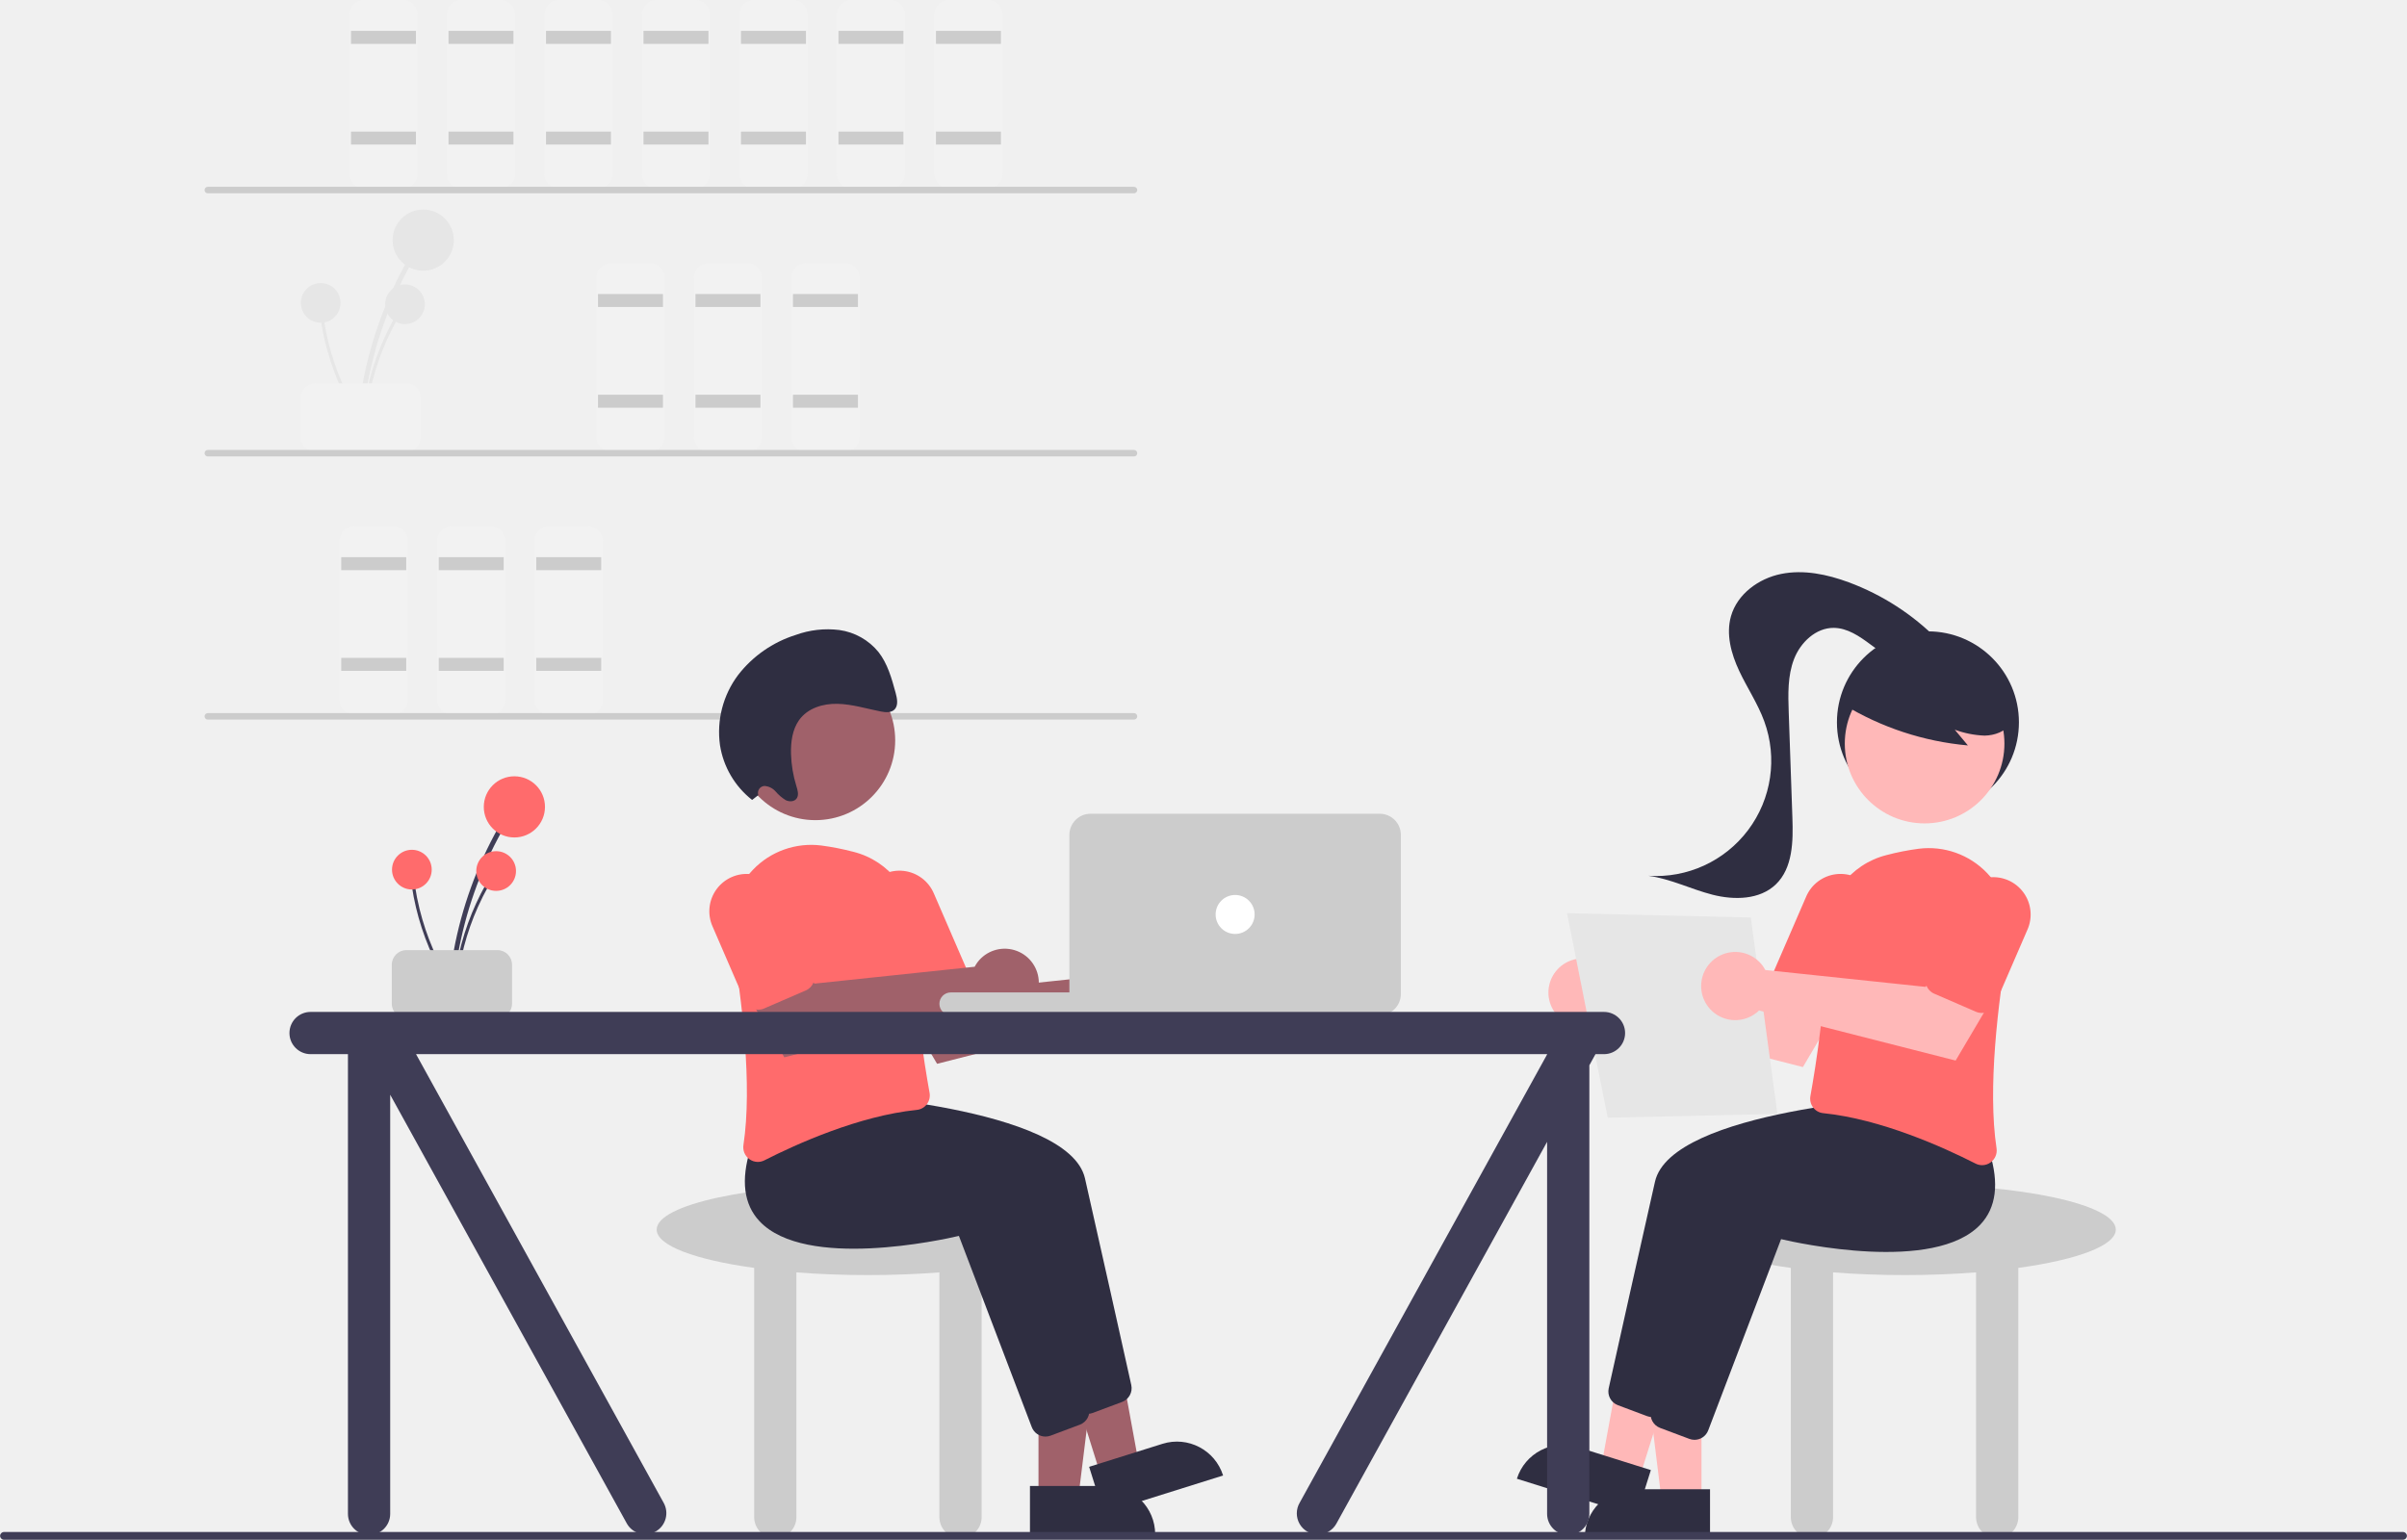
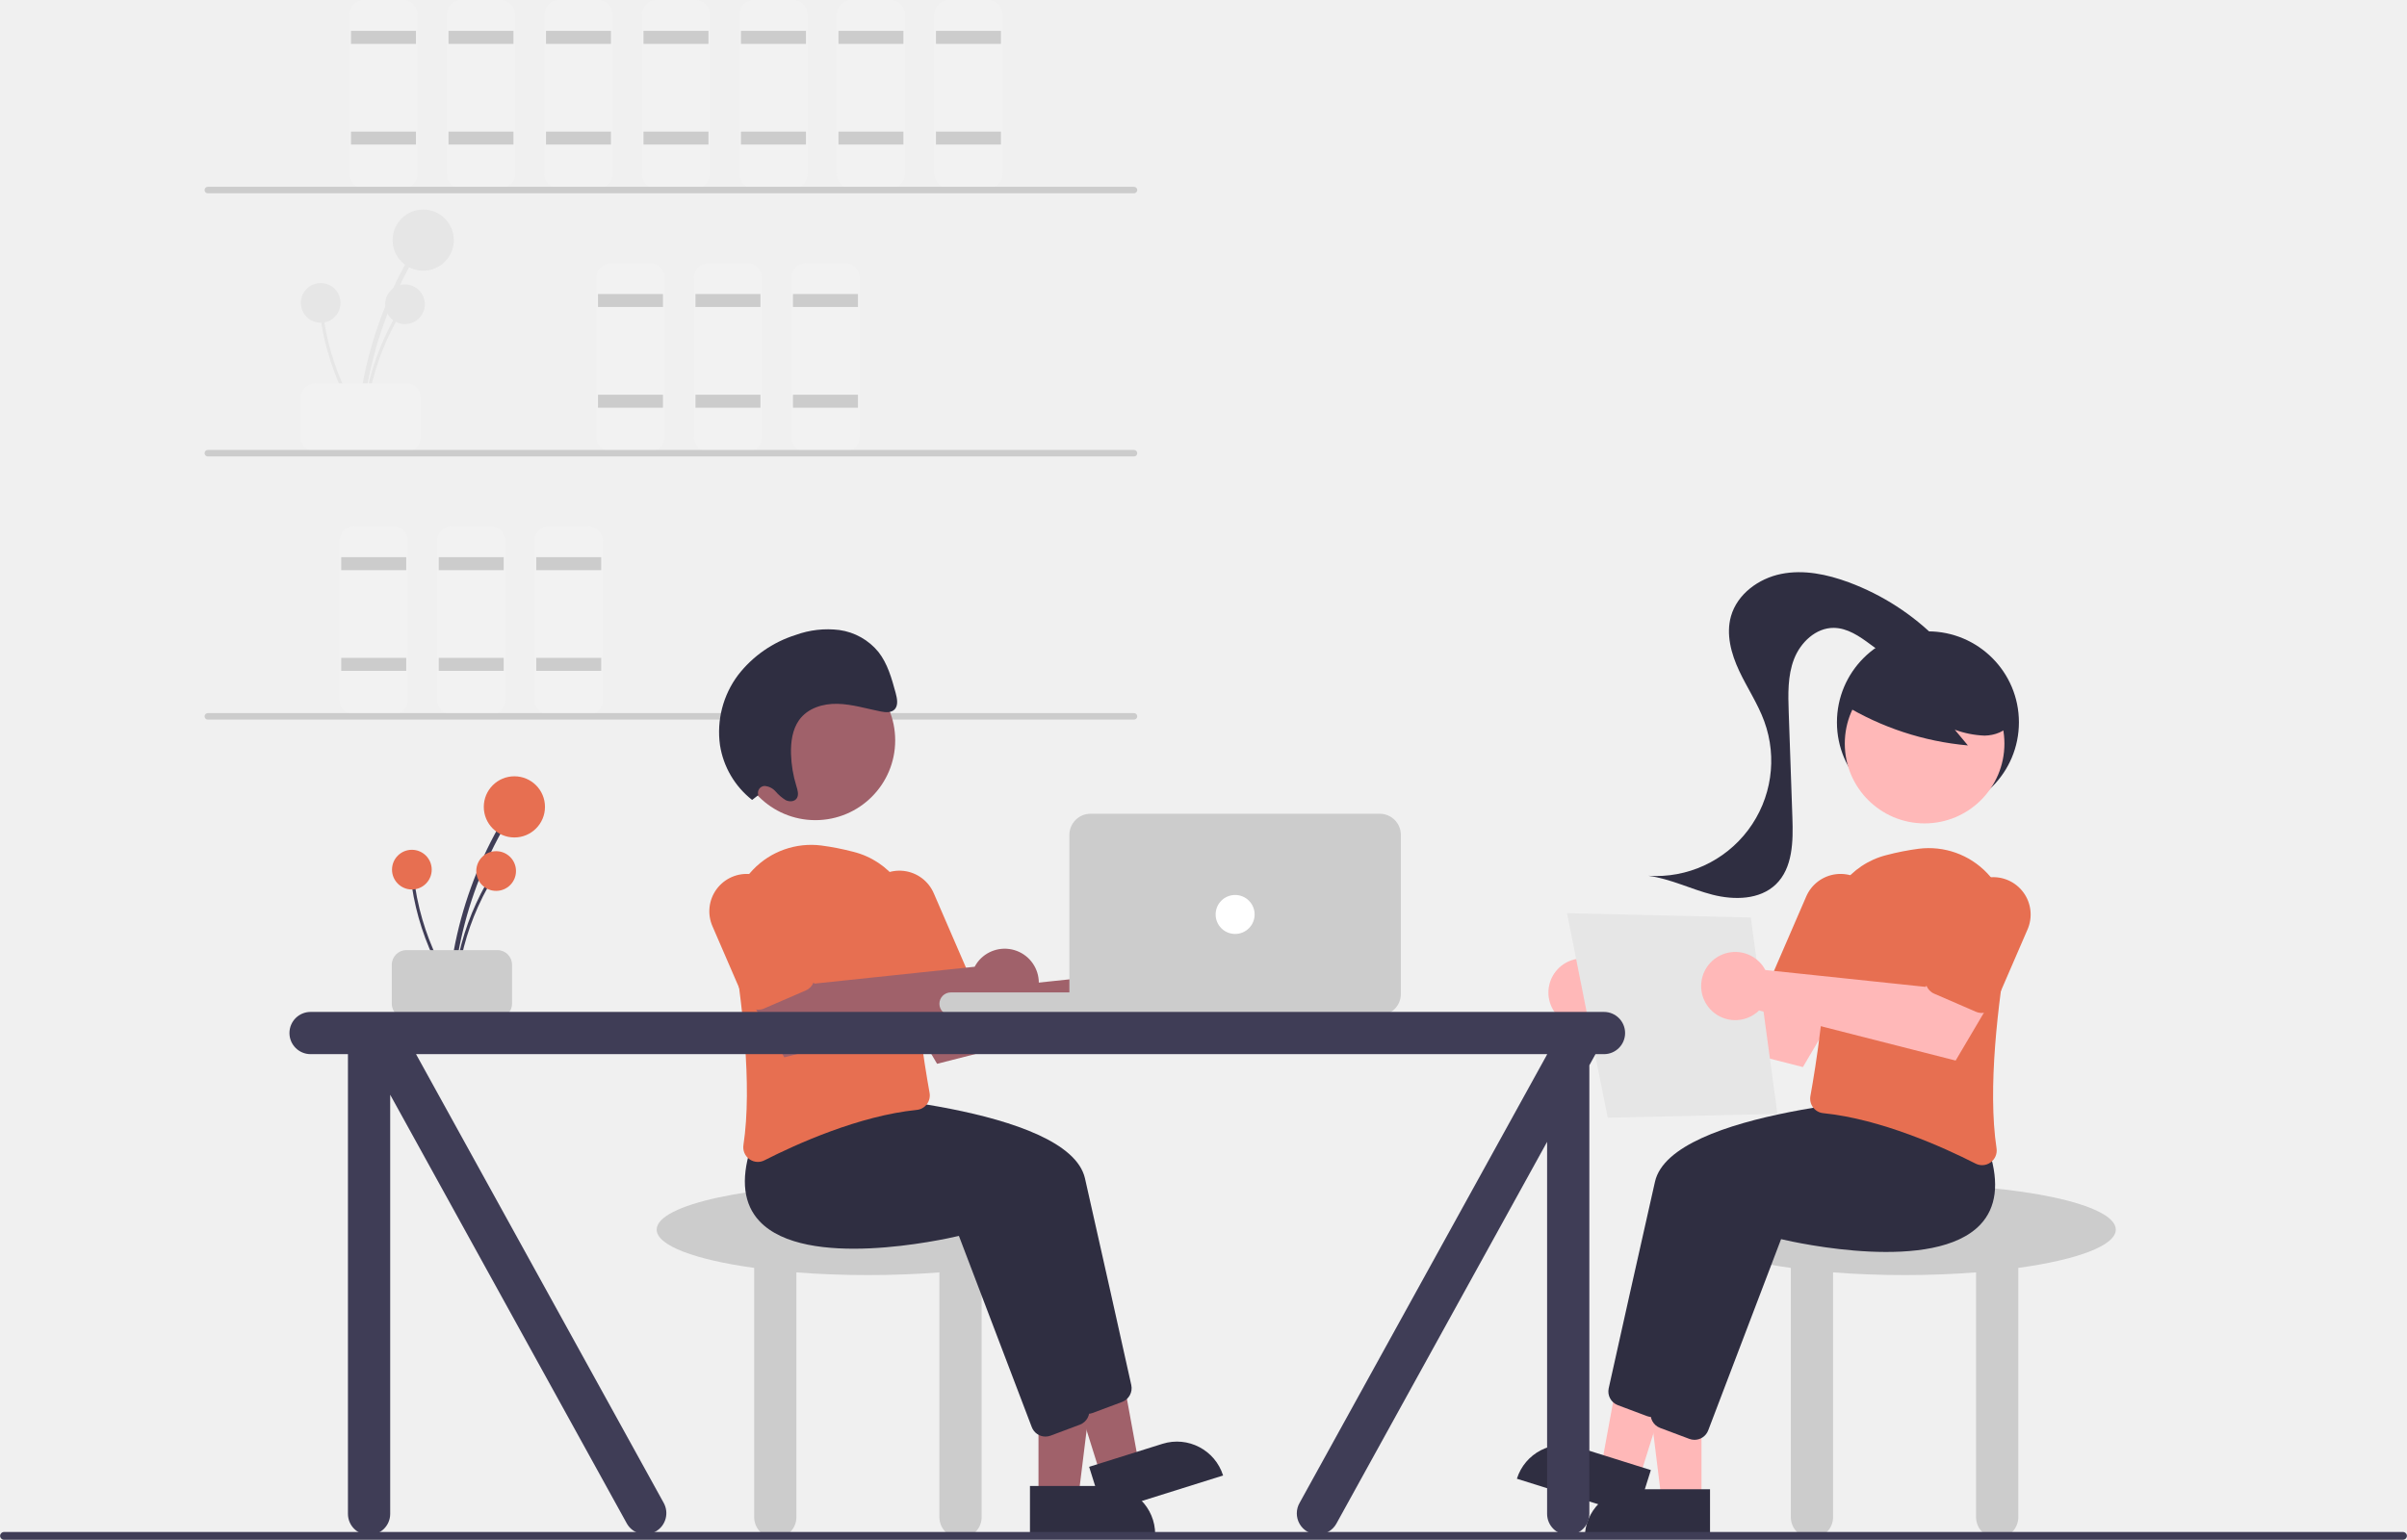
<svg xmlns="http://www.w3.org/2000/svg" id="b959f442-9ede-455f-a827-2b42a560702a" data-name="Layer 1" width="740.675" height="473.949" viewBox="0 0 740.675 473.949">
  <path d="M341.173,342.449a122.042,122.042,0,0,1,10.101-38.517q2.28-5.092,5.018-9.961a.744.744,0,0,0-1.284-.75,123.728,123.728,0,0,0-13.768,37.982q-1.034,5.584-1.554,11.246c-.088.952,1.399.946,1.486,0Z" transform="translate(-229.6623 -213.0257)" fill="#e6e6e6" />
  <circle cx="130.23" cy="73.914" r="9.414" fill="#e6e6e6" />
  <path d="M342.136,342.699a79.174,79.174,0,0,1,6.553-24.988q1.479-3.304,3.255-6.462a.483.483,0,0,0-.833-.487,80.268,80.268,0,0,0-8.932,24.641q-.671,3.622-1.008,7.296c-.057.618.908.614.964,0Z" transform="translate(-229.6623 -213.0257)" fill="#e6e6e6" />
  <circle cx="124.618" cy="93.662" r="6.108" fill="#e6e6e6" />
  <path d="M340.919,342.122a79.174,79.174,0,0,1-10.202-23.733q-.866-3.515-1.408-7.097a.483.483,0,0,0-.956.128,80.269,80.269,0,0,0,8.113,24.922q1.699,3.269,3.693,6.373c.335.522,1.093-.074.76-.593Z" transform="translate(-229.6623 -213.0257)" fill="#e6e6e6" />
  <circle cx="98.683" cy="93.233" r="6.108" fill="#e6e6e6" />
  <path d="M322.169,347.526v-12a4.505,4.505,0,0,1,4.5-4.5h28a4.505,4.505,0,0,1,4.5,4.5v12a4.505,4.505,0,0,1-4.5,4.5h-28A4.505,4.505,0,0,1,322.169,347.526Z" transform="translate(-229.6623 -213.0257)" fill="#f2f2f2" style="isolation:isolate" />
  <path d="M353.669,271.026h-12a4.505,4.505,0,0,1-4.5-4.5v-49a4.505,4.505,0,0,1,4.5-4.5h12a4.505,4.505,0,0,1,4.5,4.5v49A4.505,4.505,0,0,1,353.669,271.026Z" transform="translate(-229.6623 -213.0257)" fill="#f2f2f2" style="isolation:isolate" />
  <rect x="108.007" y="9.5" width="20" height="4" fill="#ccc" />
  <rect x="108.007" y="40.5" width="20" height="4" fill="#ccc" />
  <path d="M383.669,271.026h-12a4.505,4.505,0,0,1-4.5-4.5v-49a4.505,4.505,0,0,1,4.5-4.5h12a4.505,4.505,0,0,1,4.5,4.5v49A4.505,4.505,0,0,1,383.669,271.026Z" transform="translate(-229.6623 -213.0257)" fill="#f2f2f2" style="isolation:isolate" />
  <rect x="138.007" y="9.5" width="20" height="4" fill="#ccc" />
  <rect x="138.007" y="40.5" width="20" height="4" fill="#ccc" />
  <path d="M413.669,271.026h-12a4.505,4.505,0,0,1-4.5-4.5v-49a4.505,4.505,0,0,1,4.5-4.5h12a4.505,4.505,0,0,1,4.5,4.5v49A4.505,4.505,0,0,1,413.669,271.026Z" transform="translate(-229.6623 -213.0257)" fill="#f2f2f2" style="isolation:isolate" />
  <rect x="168.007" y="9.5" width="20" height="4" fill="#ccc" />
  <rect x="168.007" y="40.5" width="20" height="4" fill="#ccc" />
  <path d="M429.669,352.026h-12a4.505,4.505,0,0,1-4.5-4.5v-49a4.505,4.505,0,0,1,4.5-4.5h12a4.505,4.505,0,0,1,4.5,4.5v49A4.505,4.505,0,0,1,429.669,352.026Z" transform="translate(-229.6623 -213.0257)" fill="#f2f2f2" style="isolation:isolate" />
  <rect x="184.007" y="90.5" width="20" height="4" fill="#ccc" />
  <rect x="184.007" y="121.5" width="20" height="4" fill="#ccc" />
  <path d="M459.669,352.026h-12a4.505,4.505,0,0,1-4.5-4.5v-49a4.505,4.505,0,0,1,4.5-4.5h12a4.505,4.505,0,0,1,4.5,4.5v49A4.505,4.505,0,0,1,459.669,352.026Z" transform="translate(-229.6623 -213.0257)" fill="#f2f2f2" style="isolation:isolate" />
  <rect x="214.007" y="90.5" width="20" height="4" fill="#ccc" />
  <rect x="214.007" y="121.5" width="20" height="4" fill="#ccc" />
  <path d="M489.669,352.026h-12a4.505,4.505,0,0,1-4.5-4.5v-49a4.505,4.505,0,0,1,4.5-4.5h12a4.505,4.505,0,0,1,4.5,4.5v49A4.505,4.505,0,0,1,489.669,352.026Z" transform="translate(-229.6623 -213.0257)" fill="#f2f2f2" style="isolation:isolate" />
  <rect x="244.007" y="90.5" width="20" height="4" fill="#ccc" />
  <rect x="244.007" y="121.5" width="20" height="4" fill="#ccc" />
  <path d="M350.669,433.026h-12a4.505,4.505,0,0,1-4.5-4.5v-49a4.505,4.505,0,0,1,4.5-4.5h12a4.505,4.505,0,0,1,4.5,4.5v49A4.505,4.505,0,0,1,350.669,433.026Z" transform="translate(-229.6623 -213.0257)" fill="#f2f2f2" style="isolation:isolate" />
  <rect x="105.007" y="171.5" width="20" height="4" fill="#ccc" />
  <rect x="105.007" y="202.5" width="20" height="4" fill="#ccc" />
  <path d="M380.669,433.026h-12a4.505,4.505,0,0,1-4.5-4.5v-49a4.505,4.505,0,0,1,4.5-4.5h12a4.505,4.505,0,0,1,4.5,4.5v49A4.505,4.505,0,0,1,380.669,433.026Z" transform="translate(-229.6623 -213.0257)" fill="#f2f2f2" style="isolation:isolate" />
  <rect x="135.007" y="171.5" width="20" height="4" fill="#ccc" />
  <rect x="135.007" y="202.5" width="20" height="4" fill="#ccc" />
  <path d="M410.669,433.026h-12a4.505,4.505,0,0,1-4.5-4.5v-49a4.505,4.505,0,0,1,4.5-4.5h12a4.505,4.505,0,0,1,4.5,4.5v49A4.505,4.505,0,0,1,410.669,433.026Z" transform="translate(-229.6623 -213.0257)" fill="#f2f2f2" style="isolation:isolate" />
  <rect x="165.007" y="171.5" width="20" height="4" fill="#ccc" />
  <rect x="165.007" y="202.5" width="20" height="4" fill="#ccc" />
  <path d="M443.669,271.026h-12a4.505,4.505,0,0,1-4.5-4.5v-49a4.505,4.505,0,0,1,4.5-4.5h12a4.505,4.505,0,0,1,4.5,4.5v49A4.505,4.505,0,0,1,443.669,271.026Z" transform="translate(-229.6623 -213.0257)" fill="#f2f2f2" style="isolation:isolate" />
  <rect x="198.007" y="9.5" width="20" height="4" fill="#ccc" />
  <rect x="198.007" y="40.5" width="20" height="4" fill="#ccc" />
  <path d="M473.669,271.026h-12a4.505,4.505,0,0,1-4.5-4.5v-49a4.505,4.505,0,0,1,4.5-4.5h12a4.505,4.505,0,0,1,4.5,4.5v49A4.505,4.505,0,0,1,473.669,271.026Z" transform="translate(-229.6623 -213.0257)" fill="#f2f2f2" style="isolation:isolate" />
  <rect x="228.007" y="9.5" width="20" height="4" fill="#ccc" />
  <rect x="228.007" y="40.5" width="20" height="4" fill="#ccc" />
  <path d="M503.669,271.026h-12a4.505,4.505,0,0,1-4.5-4.5v-49a4.505,4.505,0,0,1,4.5-4.5h12a4.505,4.505,0,0,1,4.5,4.5v49A4.505,4.505,0,0,1,503.669,271.026Z" transform="translate(-229.6623 -213.0257)" fill="#f2f2f2" style="isolation:isolate" />
  <rect x="258.007" y="9.5" width="20" height="4" fill="#ccc" />
  <rect x="258.007" y="40.5" width="20" height="4" fill="#ccc" />
  <path d="M533.669,271.026h-12a4.505,4.505,0,0,1-4.5-4.5v-49a4.505,4.505,0,0,1,4.5-4.5h12a4.505,4.505,0,0,1,4.5,4.5v49A4.505,4.505,0,0,1,533.669,271.026Z" transform="translate(-229.6623 -213.0257)" fill="#f2f2f2" style="isolation:isolate" />
  <rect x="288.007" y="9.5" width="20" height="4" fill="#ccc" />
  <rect x="288.007" y="40.5" width="20" height="4" fill="#ccc" />
  <path d="M578.61,272.526h-285a1,1,0,0,1,0-2h285a1,1,0,0,1,0,2Z" transform="translate(-229.6623 -213.0257)" fill="#ccc" />
  <path d="M578.61,353.526h-285a1,1,0,0,1,0-2h285a1,1,0,0,1,0,2Z" transform="translate(-229.6623 -213.0257)" fill="#ccc" />
  <path d="M578.61,434.526h-285a1,1,0,0,1,0-2h285a1,1,0,0,1,0,2Z" transform="translate(-229.6623 -213.0257)" fill="#ccc" />
  <path d="M561.732,591.508c0-7.732-29.102-14-65-14s-65,6.268-65,14c0,4.955,11.964,9.306,30,11.794V680.008a6.5,6.5,0,0,0,13,0V604.684c6.872.532,14.277.824,22,.824s15.128-.292,22-.824v75.324a6.5,6.5,0,0,0,13,0V603.302C549.768,600.814,561.732,596.463,561.732,591.508Z" transform="translate(-229.6623 -213.0257)" fill="#ccc" />
  <polygon points="319.563 460.906 331.823 460.906 337.655 413.618 319.561 413.618 319.563 460.906" fill="#a0616a" />
  <path d="M546.598,670.428h38.531a0,0,0,0,1,0,0v14.887a0,0,0,0,1,0,0H561.485a14.887,14.887,0,0,1-14.887-14.887v0A0,0,0,0,1,546.598,670.428Z" transform="translate(902.0962 1142.692) rotate(179.9974)" fill="#2f2e41" />
  <polygon points="338.701 454.064 350.398 450.393 341.806 403.528 324.542 408.945 338.701 454.064" fill="#a0616a" />
  <path d="M566.152,658.424h38.531a0,0,0,0,1,0,0v14.887a0,0,0,0,1,0,0H581.039a14.887,14.887,0,0,1-14.887-14.887v0A0,0,0,0,1,566.152,658.424Z" transform="translate(1113.688 912.876) rotate(162.5774)" fill="#2f2e41" />
  <path d="M560.161,645.324l-22.427-58.871c-5.031,1.182-47.227,10.519-61.359-4.528-4.843-5.157-5.788-12.629-2.808-22.208l8.248-10.364.256.014c3.118.164,76.435,4.273,81.461,26.389,4.238,18.645,11.977,53.405,14.247,63.615a4.516,4.516,0,0,1-2.814,5.184l-9.019,3.382a4.462,4.462,0,0,1-1.572.286A4.513,4.513,0,0,1,560.161,645.324Z" transform="translate(-229.6623 -213.0257)" fill="#2f2e41" />
  <path d="M547.161,652.324l-22.427-58.871c-5.032,1.182-47.227,10.518-61.359-4.528-4.843-5.157-5.788-12.629-2.808-22.208l8.248-10.364.256.014c3.118.164,76.435,4.273,81.461,26.389,4.238,18.645,11.977,53.405,14.247,63.615a4.516,4.516,0,0,1-2.814,5.184l-9.019,3.382a4.462,4.462,0,0,1-1.572.286A4.513,4.513,0,0,1,547.161,652.324Z" transform="translate(-229.6623 -213.0257)" fill="#2f2e41" />
  <path d="M577.469,511.202a10.527,10.527,0,0,0-.885,1.402l-49.32,5.196-7.1-9.734-16.091,8.794,13.944,23.621,60.487-15.423a10.496,10.496,0,1,0-1.036-13.857Z" transform="translate(-229.6623 -213.0257)" fill="#a0616a" />
-   <path d="M460.25,569.825a4.507,4.507,0,0,1-1.819-4.349c2.782-18.343-.419-44.619-3.595-63.433a24.795,24.795,0,0,1,27.559-28.762,79.865,79.865,0,0,1,9.913,1.954h0a24.596,24.596,0,0,1,18.582,24.468c-.475,18.154,3.211,40.806,4.818,49.701a4.519,4.519,0,0,1-.834,3.511,4.392,4.392,0,0,1-3.095,1.75c-17.808,1.817-37.012,10.502-46.875,15.517a4.501,4.501,0,0,1-2.05.501A4.429,4.429,0,0,1,460.25,569.825Z" transform="translate(-229.6623 -213.0257)" fill="#ff6b6c" />
-   <path d="M508.321,522.514a4.471,4.471,0,0,1-2.474-2.397l-9.931-22.942a11.5,11.5,0,1,1,21.107-9.136l9.932,22.942a4.506,4.506,0,0,1-2.342,5.917l-12.848,5.562a4.469,4.469,0,0,1-3.444.055Z" transform="translate(-229.6623 -213.0257)" fill="#ff6b6c" />
+   <path d="M460.25,569.825a4.507,4.507,0,0,1-1.819-4.349c2.782-18.343-.419-44.619-3.595-63.433a24.795,24.795,0,0,1,27.559-28.762,79.865,79.865,0,0,1,9.913,1.954h0a24.596,24.596,0,0,1,18.582,24.468c-.475,18.154,3.211,40.806,4.818,49.701a4.519,4.519,0,0,1-.834,3.511,4.392,4.392,0,0,1-3.095,1.75c-17.808,1.817-37.012,10.502-46.875,15.517a4.501,4.501,0,0,1-2.05.501A4.429,4.429,0,0,1,460.25,569.825Z" transform="translate(-229.6623 -213.0257)" fill="#e76f51" />
+   <path d="M508.321,522.514a4.471,4.471,0,0,1-2.474-2.397l-9.931-22.942a11.5,11.5,0,1,1,21.107-9.136l9.932,22.942a4.506,4.506,0,0,1-2.342,5.917l-12.848,5.562a4.469,4.469,0,0,1-3.444.055Z" transform="translate(-229.6623 -213.0257)" fill="#e76f51" />
  <path d="M530.469,509.202a10.527,10.527,0,0,0-.885,1.402l-49.32,5.196-7.1-9.734-16.091,8.794,13.944,23.621,60.487-15.423a10.496,10.496,0,1,0-1.036-13.857Z" transform="translate(-229.6623 -213.0257)" fill="#a0616a" />
-   <path d="M461.321,523.514a4.471,4.471,0,0,1-2.474-2.397l-9.931-22.942a11.5,11.5,0,1,1,21.107-9.136l9.932,22.942a4.506,4.506,0,0,1-2.342,5.917l-12.848,5.562a4.469,4.469,0,0,1-3.444.055Z" transform="translate(-229.6623 -213.0257)" fill="#ff6b6c" />
+   <path d="M461.321,523.514a4.471,4.471,0,0,1-2.474-2.397l-9.931-22.942a11.5,11.5,0,1,1,21.107-9.136l9.932,22.942a4.506,4.506,0,0,1-2.342,5.917l-12.848,5.562a4.469,4.469,0,0,1-3.444.055Z" transform="translate(-229.6623 -213.0257)" fill="#e76f51" />
  <circle cx="250.906" cy="227.891" r="24.561" fill="#a0616a" />
  <path d="M463.008,457.773a2.135,2.135,0,0,1,1.856-2.819,4.93,4.93,0,0,1,3.476,1.715,13.834,13.834,0,0,0,3.071,2.637c1.188.599,2.8.514,3.477-.628.636-1.072.2-2.508-.185-3.753a36.907,36.907,0,0,1-1.63-9.77c-.111-3.7.411-7.562,2.46-10.448,2.644-3.725,7.371-5.139,11.845-5.036s8.875,1.484,13.307,2.357c1.53.301,3.328.455,4.352-.73,1.088-1.261.688-3.301.226-5.004-1.201-4.417-2.475-8.985-5.265-12.552a18.898,18.898,0,0,0-12.061-6.79,28.938,28.938,0,0,0-13.462,1.528,36.096,36.096,0,0,0-17.683,12.319,29.236,29.236,0,0,0-5.578,21.6,26.667,26.667,0,0,0,9.886,16.855Z" transform="translate(-229.6623 -213.0257)" fill="#2f2e41" />
  <path d="M369.228,516.902a122.042,122.042,0,0,1,10.101-38.517q2.28-5.092,5.018-9.961a.744.744,0,0,0-1.284-.75,123.728,123.728,0,0,0-13.768,37.982q-1.034,5.584-1.554,11.246c-.088.952,1.399.946,1.486,0Z" transform="translate(-229.6623 -213.0257)" fill="#3f3d56" />
-   <circle cx="158.285" cy="248.368" r="9.414" fill="#ff6b6c" />
+   <circle cx="158.285" cy="248.368" r="9.414" fill="#e76f51" />
  <path d="M370.191,517.152a79.174,79.174,0,0,1,6.553-24.988q1.479-3.304,3.255-6.462a.483.483,0,0,0-.833-.487,80.268,80.268,0,0,0-8.932,24.641q-.671,3.622-1.008,7.296c-.057.618.908.614.964,0Z" transform="translate(-229.6623 -213.0257)" fill="#3f3d56" />
-   <circle cx="152.673" cy="268.115" r="6.108" fill="#ff6b6c" />
+   <circle cx="152.673" cy="268.115" r="6.108" fill="#e76f51" />
  <path d="M368.974,516.576a79.174,79.174,0,0,1-10.202-23.733q-.866-3.515-1.408-7.097a.483.483,0,0,0-.956.128,80.269,80.269,0,0,0,8.113,24.922q1.699,3.269,3.693,6.373c.335.522,1.093-.074.76-.593Z" transform="translate(-229.6623 -213.0257)" fill="#3f3d56" />
-   <circle cx="126.738" cy="267.687" r="6.108" fill="#ff6b6c" />
+   <circle cx="126.738" cy="267.687" r="6.108" fill="#e76f51" />
  <path d="M350.224,521.979v-12a4.505,4.505,0,0,1,4.5-4.5h28a4.505,4.505,0,0,1,4.5,4.5v12a4.505,4.505,0,0,1-4.5,4.5h-28A4.505,4.505,0,0,1,350.224,521.979Z" transform="translate(-229.6623 -213.0257)" fill="#ccc" />
  <rect x="289.07" y="305.482" width="86" height="7" rx="3.5" fill="#ccc" />
  <path d="M654.232,525.508h-89a6.507,6.507,0,0,1-6.5-6.5v-49a6.507,6.507,0,0,1,6.5-6.5h89a6.507,6.507,0,0,1,6.5,6.5v49A6.507,6.507,0,0,1,654.232,525.508Z" transform="translate(-229.6623 -213.0257)" fill="#ccc" />
  <circle cx="380.07" cy="281.482" r="6" fill="#fff" />
  <path d="M880.732,591.508c0-7.732-29.102-14-65-14s-65,6.268-65,14c0,4.955,11.964,9.306,30,11.794V680.008a6.5,6.5,0,0,0,13,0V604.684c6.872.532,14.277.824,22,.824s15.128-.292,22-.824v75.324a6.5,6.5,0,0,0,13,0V603.302C868.768,600.814,880.732,596.463,880.732,591.508Z" transform="translate(-229.6623 -213.0257)" fill="#ccc" />
  <circle cx="593.257" cy="222.34" r="28" fill="#2f2e41" />
  <polygon points="523.577 461.906 511.317 461.906 505.485 414.618 523.579 414.618 523.577 461.906" fill="#ffb8b8" />
  <path d="M502.56,458.403h23.644a0,0,0,0,1,0,0v14.887a0,0,0,0,1,0,0H487.673a0,0,0,0,1,0,0v0A14.887,14.887,0,0,1,502.56,458.403Z" fill="#2f2e41" />
  <polygon points="504.439 455.064 492.742 451.393 501.334 404.528 518.598 409.945 504.439 455.064" fill="#ffb8b8" />
  <path d="M712.668,659.424h23.644a0,0,0,0,1,0,0v14.887a0,0,0,0,1,0,0H697.781a0,0,0,0,1,0,0v0A14.887,14.887,0,0,1,712.668,659.424Z" transform="translate(2.90601 -397.1277) rotate(17.42262)" fill="#2f2e41" />
  <path d="M738.09,649.222a4.462,4.462,0,0,1-1.572-.286l-9.019-3.382a4.516,4.516,0,0,1-2.814-5.184c2.271-10.21,10.01-44.971,14.247-63.615,5.026-22.115,78.343-26.225,81.461-26.389l.256-.014L828.897,560.717c2.98,9.579,2.036,17.051-2.808,22.208-14.132,15.047-56.327,5.71-61.359,4.528l-22.427,58.871A4.513,4.513,0,0,1,738.09,649.222Z" transform="translate(-229.6623 -213.0257)" fill="#2f2e41" />
  <path d="M751.09,656.222a4.462,4.462,0,0,1-1.572-.286l-9.019-3.382a4.516,4.516,0,0,1-2.814-5.184c2.271-10.21,10.01-44.971,14.247-63.615,5.026-22.115,78.343-26.225,81.461-26.389l.256-.014L841.897,567.717c2.98,9.579,2.036,17.051-2.808,22.208-14.132,15.046-56.327,5.71-61.359,4.528l-22.427,58.871A4.513,4.513,0,0,1,751.09,656.222Z" transform="translate(-229.6623 -213.0257)" fill="#2f2e41" />
  <path d="M724.995,512.202a10.526,10.526,0,0,1,.885,1.402l49.32,5.196,7.1-9.734,16.091,8.794-13.944,23.621L723.959,526.059a10.496,10.496,0,1,1,1.036-13.857Z" transform="translate(-229.6623 -213.0257)" fill="#ffb8b8" />
-   <path d="M839.608,571.684a4.501,4.501,0,0,1-2.05-.501c-9.862-5.015-29.066-13.699-46.875-15.517a4.392,4.392,0,0,1-3.095-1.75,4.519,4.519,0,0,1-.834-3.511c1.607-8.896,5.293-31.547,4.818-49.701a24.596,24.596,0,0,1,18.582-24.468h0a79.864,79.864,0,0,1,9.913-1.954,24.795,24.795,0,0,1,27.559,28.762c-3.176,18.813-6.377,45.09-3.595,63.433a4.507,4.507,0,0,1-1.819,4.349A4.429,4.429,0,0,1,839.608,571.684Z" transform="translate(-229.6623 -213.0257)" fill="#ff6b6c" />
-   <path d="M792.486,523.832a4.496,4.496,0,0,1-1.787-.373l-12.848-5.562a4.506,4.506,0,0,1-2.342-5.917l9.932-22.942a11.5,11.5,0,1,1,21.107,9.136l-9.931,22.942a4.511,4.511,0,0,1-4.131,2.716Z" transform="translate(-229.6623 -213.0257)" fill="#ff6b6c" />
+   <path d="M839.608,571.684a4.501,4.501,0,0,1-2.05-.501c-9.862-5.015-29.066-13.699-46.875-15.517a4.392,4.392,0,0,1-3.095-1.75,4.519,4.519,0,0,1-.834-3.511c1.607-8.896,5.293-31.547,4.818-49.701a24.596,24.596,0,0,1,18.582-24.468h0a79.864,79.864,0,0,1,9.913-1.954,24.795,24.795,0,0,1,27.559,28.762c-3.176,18.813-6.377,45.09-3.595,63.433a4.507,4.507,0,0,1-1.819,4.349A4.429,4.429,0,0,1,839.608,571.684Z" transform="translate(-229.6623 -213.0257)" fill="#e76f51" />
+   <path d="M792.486,523.832a4.496,4.496,0,0,1-1.787-.373l-12.848-5.562a4.506,4.506,0,0,1-2.342-5.917l9.932-22.942a11.5,11.5,0,1,1,21.107,9.136l-9.931,22.942a4.511,4.511,0,0,1-4.131,2.716Z" transform="translate(-229.6623 -213.0257)" fill="#e76f51" />
  <circle cx="592.234" cy="228.891" r="24.561" fill="#ffb8b8" />
  <path d="M796.893,429.85A88.591,88.591,0,0,0,835.219,442.478l-4.04-4.841a29.688,29.688,0,0,0,9.171,1.821c3.13-.049,6.41-1.254,8.186-3.832a9.342,9.342,0,0,0,.625-8.63,17.694,17.694,0,0,0-5.566-6.96,33.14,33.14,0,0,0-30.844-5.512,19.806,19.806,0,0,0-9.212,5.909c-2.328,2.872-6.811,5.432-5.619,8.932Z" transform="translate(-229.6623 -213.0257)" fill="#2f2e41" />
  <path d="M826.026,410.029a75.485,75.485,0,0,0-27.463-17.759c-6.639-2.459-13.865-3.979-20.805-2.582s-13.504,6.198-15.44,13.008c-1.583,5.568.052,11.564,2.509,16.806s5.738,10.102,7.725,15.54a35.468,35.468,0,0,1-35.689,47.562c6.819.914,13.105,4.119,19.771,5.825s14.533,1.59,19.486-3.185c5.241-5.052,5.346-13.267,5.092-20.542l-1.13-32.445c-.192-5.515-.356-11.208,1.633-16.356s6.716-9.656,12.235-9.609c4.183.035,7.884,2.569,11.239,5.068s6.904,5.165,11.071,5.536,8.923-2.711,8.611-6.882" transform="translate(-229.6623 -213.0257)" fill="#2f2e41" />
  <polygon points="482.197 281.087 538.75 282.422 546.943 342.878 494.716 344.05 482.197 281.087" fill="#e6e6e6" />
  <path d="M771.995,510.202a10.526,10.526,0,0,1,.885,1.402l49.32,5.196,7.1-9.734,16.091,8.794-13.944,23.621L770.959,524.059a10.496,10.496,0,1,1,1.036-13.857Z" transform="translate(-229.6623 -213.0257)" fill="#ffb8b8" />
-   <path d="M839.486,524.832a4.496,4.496,0,0,1-1.787-.373l-12.848-5.562a4.506,4.506,0,0,1-2.342-5.917l9.932-22.942a11.5,11.5,0,1,1,21.107,9.136l-9.931,22.942a4.511,4.511,0,0,1-4.131,2.716Z" transform="translate(-229.6623 -213.0257)" fill="#ff6b6c" />
+   <path d="M839.486,524.832a4.496,4.496,0,0,1-1.787-.373l-12.848-5.562a4.506,4.506,0,0,1-2.342-5.917l9.932-22.942a11.5,11.5,0,1,1,21.107,9.136l-9.931,22.942a4.511,4.511,0,0,1-4.131,2.716Z" transform="translate(-229.6623 -213.0257)" fill="#e76f51" />
  <path d="M723.232,524.508h-398a6.5,6.5,0,1,0,0,13h11.5v141.5a6.5,6.5,0,0,0,13,0V549.998l72.871,132.078a6.5,6.5,0,0,0,11.258-6.5L357.686,537.508H705.732v.084l-76.129,137.984a6.5,6.5,0,1,0,11.258,6.5l64.871-117.578V679.008a6.5,6.5,0,0,0,13,0V540.935l1.891-3.427h2.609a6.5,6.5,0,0,0,0-13Z" transform="translate(-229.6623 -213.0257)" fill="#3f3d56" />
  <path d="M969.147,686.974H230.853a1.191,1.191,0,0,1,0-2.381H969.147a1.191,1.191,0,0,1,0,2.381Z" transform="translate(-229.6623 -213.0257)" fill="#3f3d56" />
</svg>
